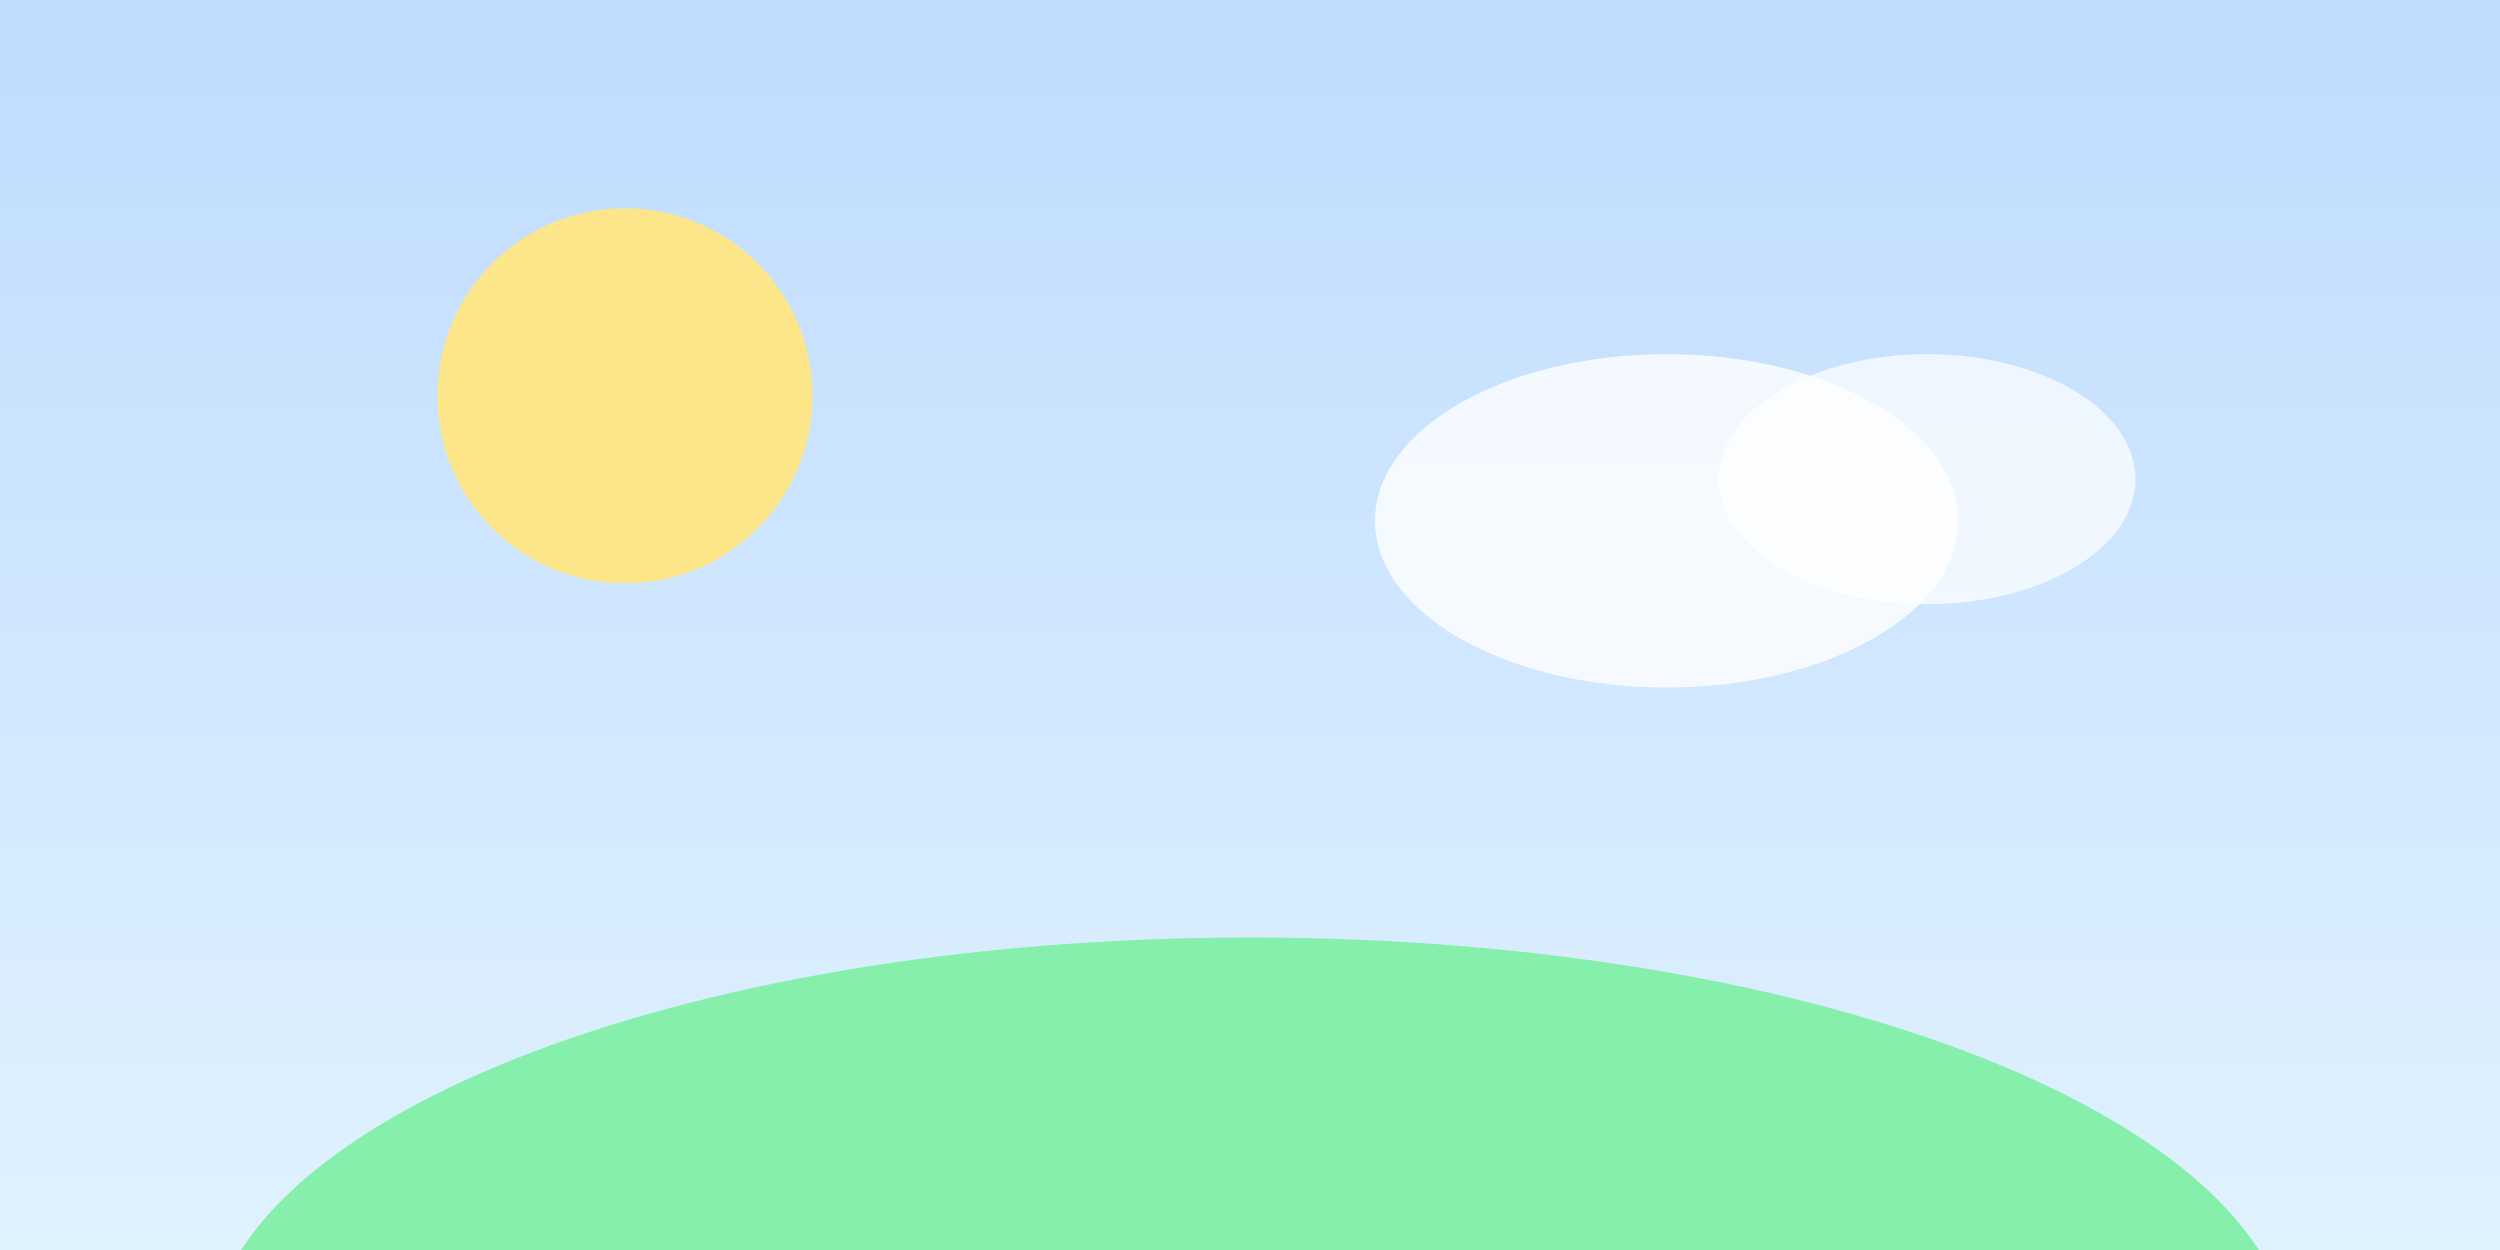
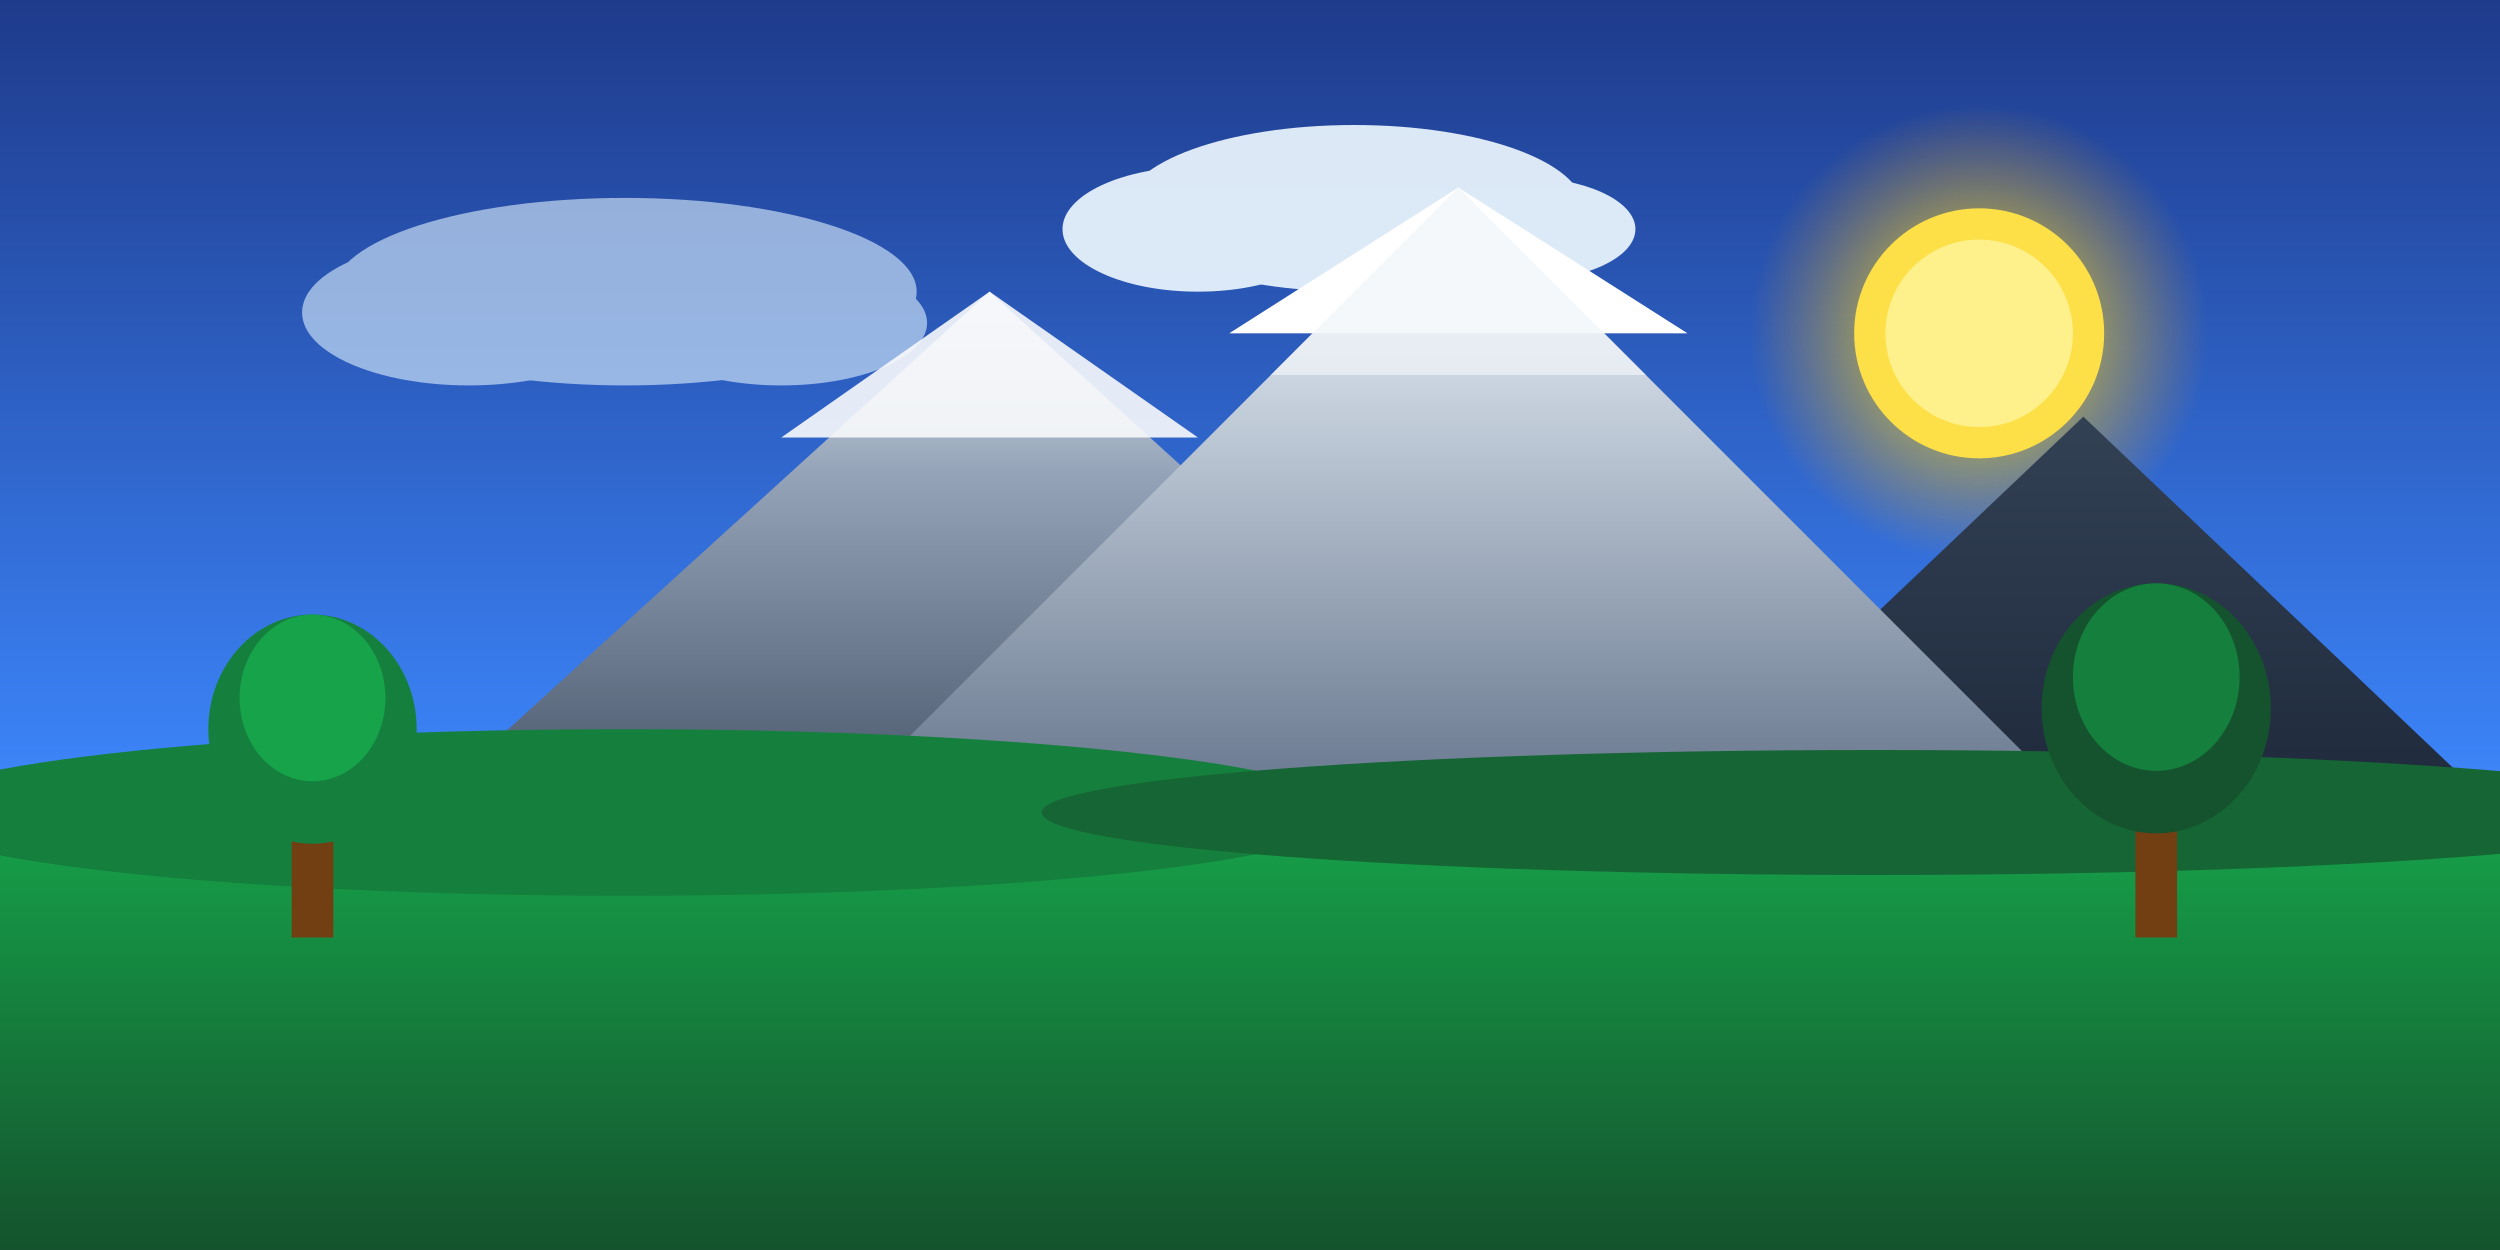
<svg xmlns="http://www.w3.org/2000/svg" width="240" height="120" viewBox="0 0 240 120">
  <defs>
    <linearGradient id="sky" x1="0" y1="0" x2="0" y2="1">
-       <stop offset="0%" stop-color="#bfdbfe" />
-       <stop offset="100%" stop-color="#e0f2fe" />
+       <stop offset="0%" stop-color="#1e3a8a" />
+       <stop offset="60%" stop-color="#3b82f6" />
+       <stop offset="100%" stop-color="#93c5fd" />
    </linearGradient>
+     <linearGradient id="ground" x1="0" y1="0" x2="0" y2="1">
+       <stop offset="0%" stop-color="#16a34a" />
+       <stop offset="100%" stop-color="#14532d" />
+     </linearGradient>
+     <linearGradient id="mountain1" x1="0" y1="0" x2="0" y2="1">
+       <stop offset="0%" stop-color="#f1f5f9" />
+       <stop offset="30%" stop-color="#cbd5e1" />
+       <stop offset="100%" stop-color="#64748b" />
+     </linearGradient>
+     <linearGradient id="mountain2" x1="0" y1="0" x2="0" y2="1">
+       <stop offset="0%" stop-color="#e2e8f0" />
+       <stop offset="35%" stop-color="#94a3b8" />
+       <stop offset="100%" stop-color="#475569" />
+     </linearGradient>
+     <linearGradient id="mountain3" x1="0" y1="0" x2="0" y2="1">
+       <stop offset="0%" stop-color="#334155" />
+       <stop offset="100%" stop-color="#1e293b" />
+     </linearGradient>
+     <radialGradient id="sun" cx="50%" cy="50%" r="50%">
+       <stop offset="0%" stop-color="#fef08a" />
+       <stop offset="50%" stop-color="#facc15" />
+       <stop offset="100%" stop-color="#f59e0b" stop-opacity="0" />
+     </radialGradient>
  </defs>
  <rect width="240" height="120" fill="url(#sky)" />
-   <ellipse cx="120" cy="130" rx="100" ry="40" fill="#86efac" />
-   <circle cx="60" cy="38" r="18" fill="#fde68a" />
-   <ellipse cx="160" cy="50" rx="28" ry="16" fill="#fff" opacity=".8" />
-   <ellipse cx="185" cy="46" rx="20" ry="12" fill="#fff" opacity=".7" />
+   <ellipse cx="190" cy="32" rx="22" ry="22" fill="url(#sun)" opacity="0.5" />
+   <circle cx="190" cy="32" r="12" fill="#fde047" />
+   <circle cx="190" cy="32" r="9" fill="#fef08a" />
+   <g opacity="0.6">
+     <ellipse cx="60" cy="28" rx="28" ry="9" fill="#e0f2fe" />
+     <ellipse cx="45" cy="30" rx="16" ry="7" fill="#e0f2fe" />
+     <ellipse cx="75" cy="31" rx="14" ry="6" fill="#e0f2fe" />
+   </g>
+   <g opacity="0.9">
+     <ellipse cx="130" cy="20" rx="22" ry="8" fill="#f0f9ff" />
+     <ellipse cx="115" cy="22" rx="13" ry="6" fill="#f0f9ff" />
+     <ellipse cx="146" cy="22" rx="11" ry="5" fill="#f0f9ff" />
+   </g>
+   <polygon points="160,78 200,40 240,78" fill="url(#mountain3)" />
+   <polygon points="40,78 95,28 150,78" fill="url(#mountain2)" />
+   <polygon points="75,42 95,28 115,42" fill="#f8fafc" opacity="0.9" />
+   <polygon points="80,78 140,18 200,78" fill="url(#mountain1)" />
+   <polygon points="118,32 140,18 162,32" fill="#ffffff" />
+   <polygon points="122,36 140,18 158,36" fill="#f1f5f9" opacity="0.7" />
+   <rect x="0" y="78" width="240" height="42" fill="url(#ground)" />
+   <ellipse cx="60" cy="78" rx="70" ry="8" fill="#15803d" />
+   <ellipse cx="180" cy="78" rx="80" ry="6" fill="#166534" />
+   <rect x="28" y="74" width="4" height="16" fill="#713f12" />
+   <ellipse cx="30" cy="70" rx="10" ry="11" fill="#15803d" />
+   <ellipse cx="30" cy="67" rx="7" ry="8" fill="#16a34a" />
+   <rect x="205" y="72" width="4" height="18" fill="#713f12" />
+   <ellipse cx="207" cy="68" rx="11" ry="12" fill="#14532d" />
+   <ellipse cx="207" cy="65" rx="8" ry="9" fill="#15803d" />
</svg>
